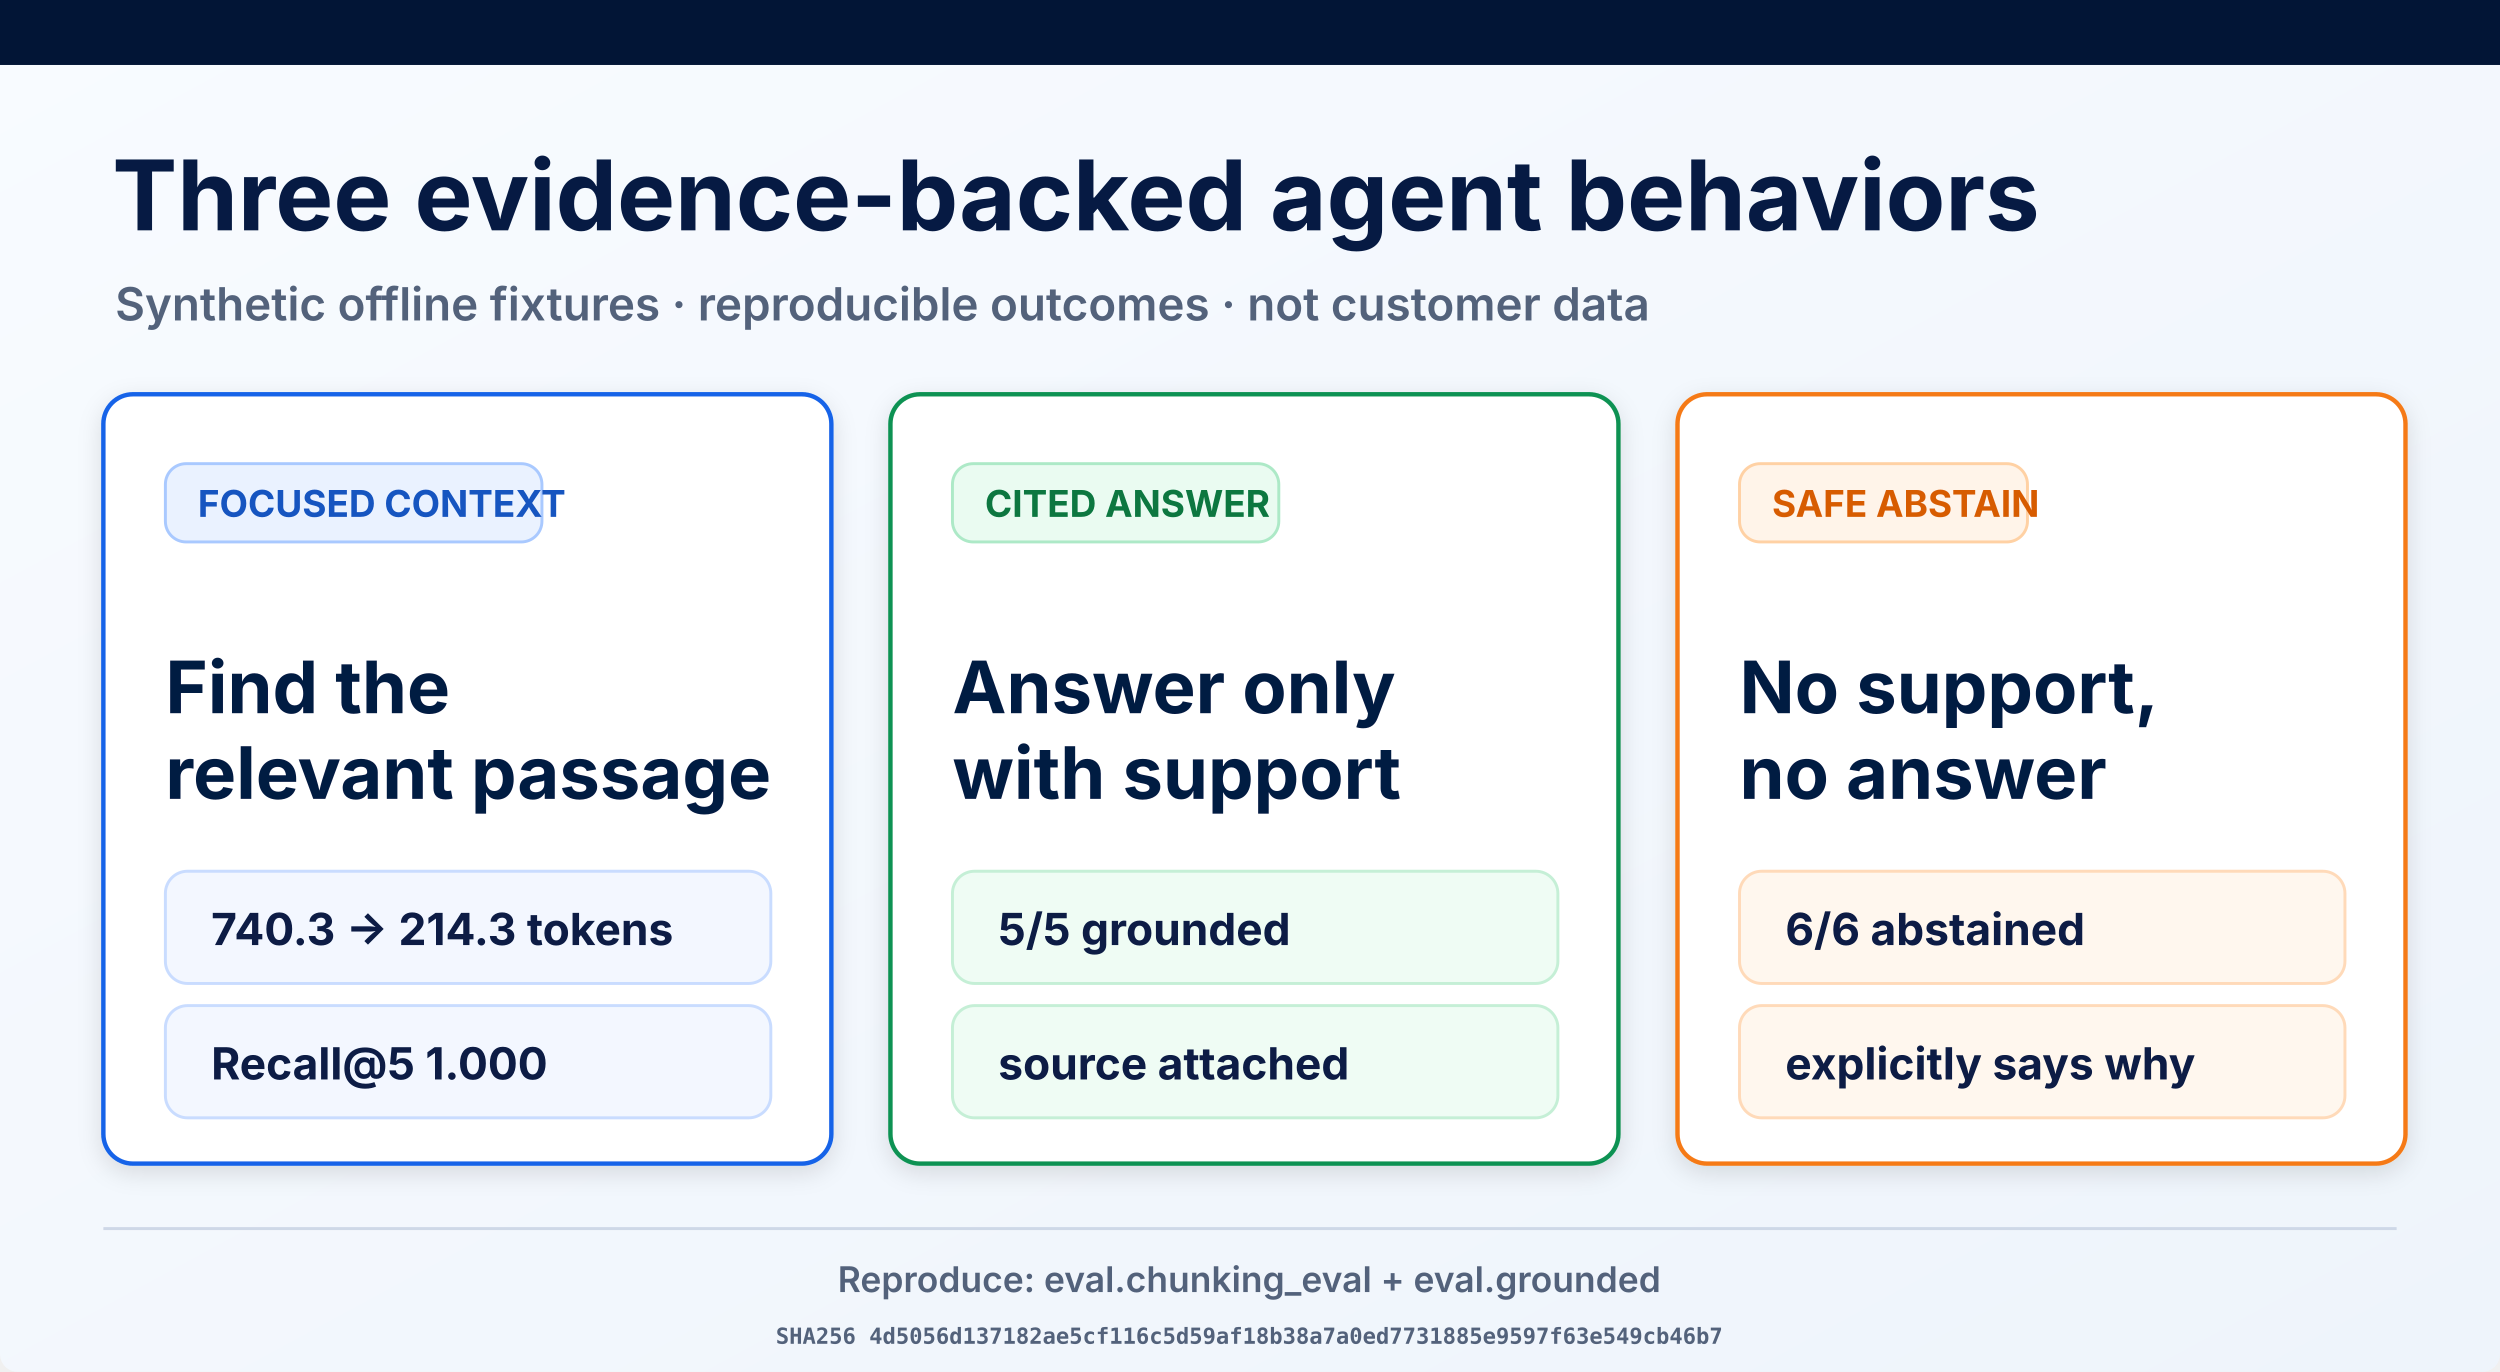
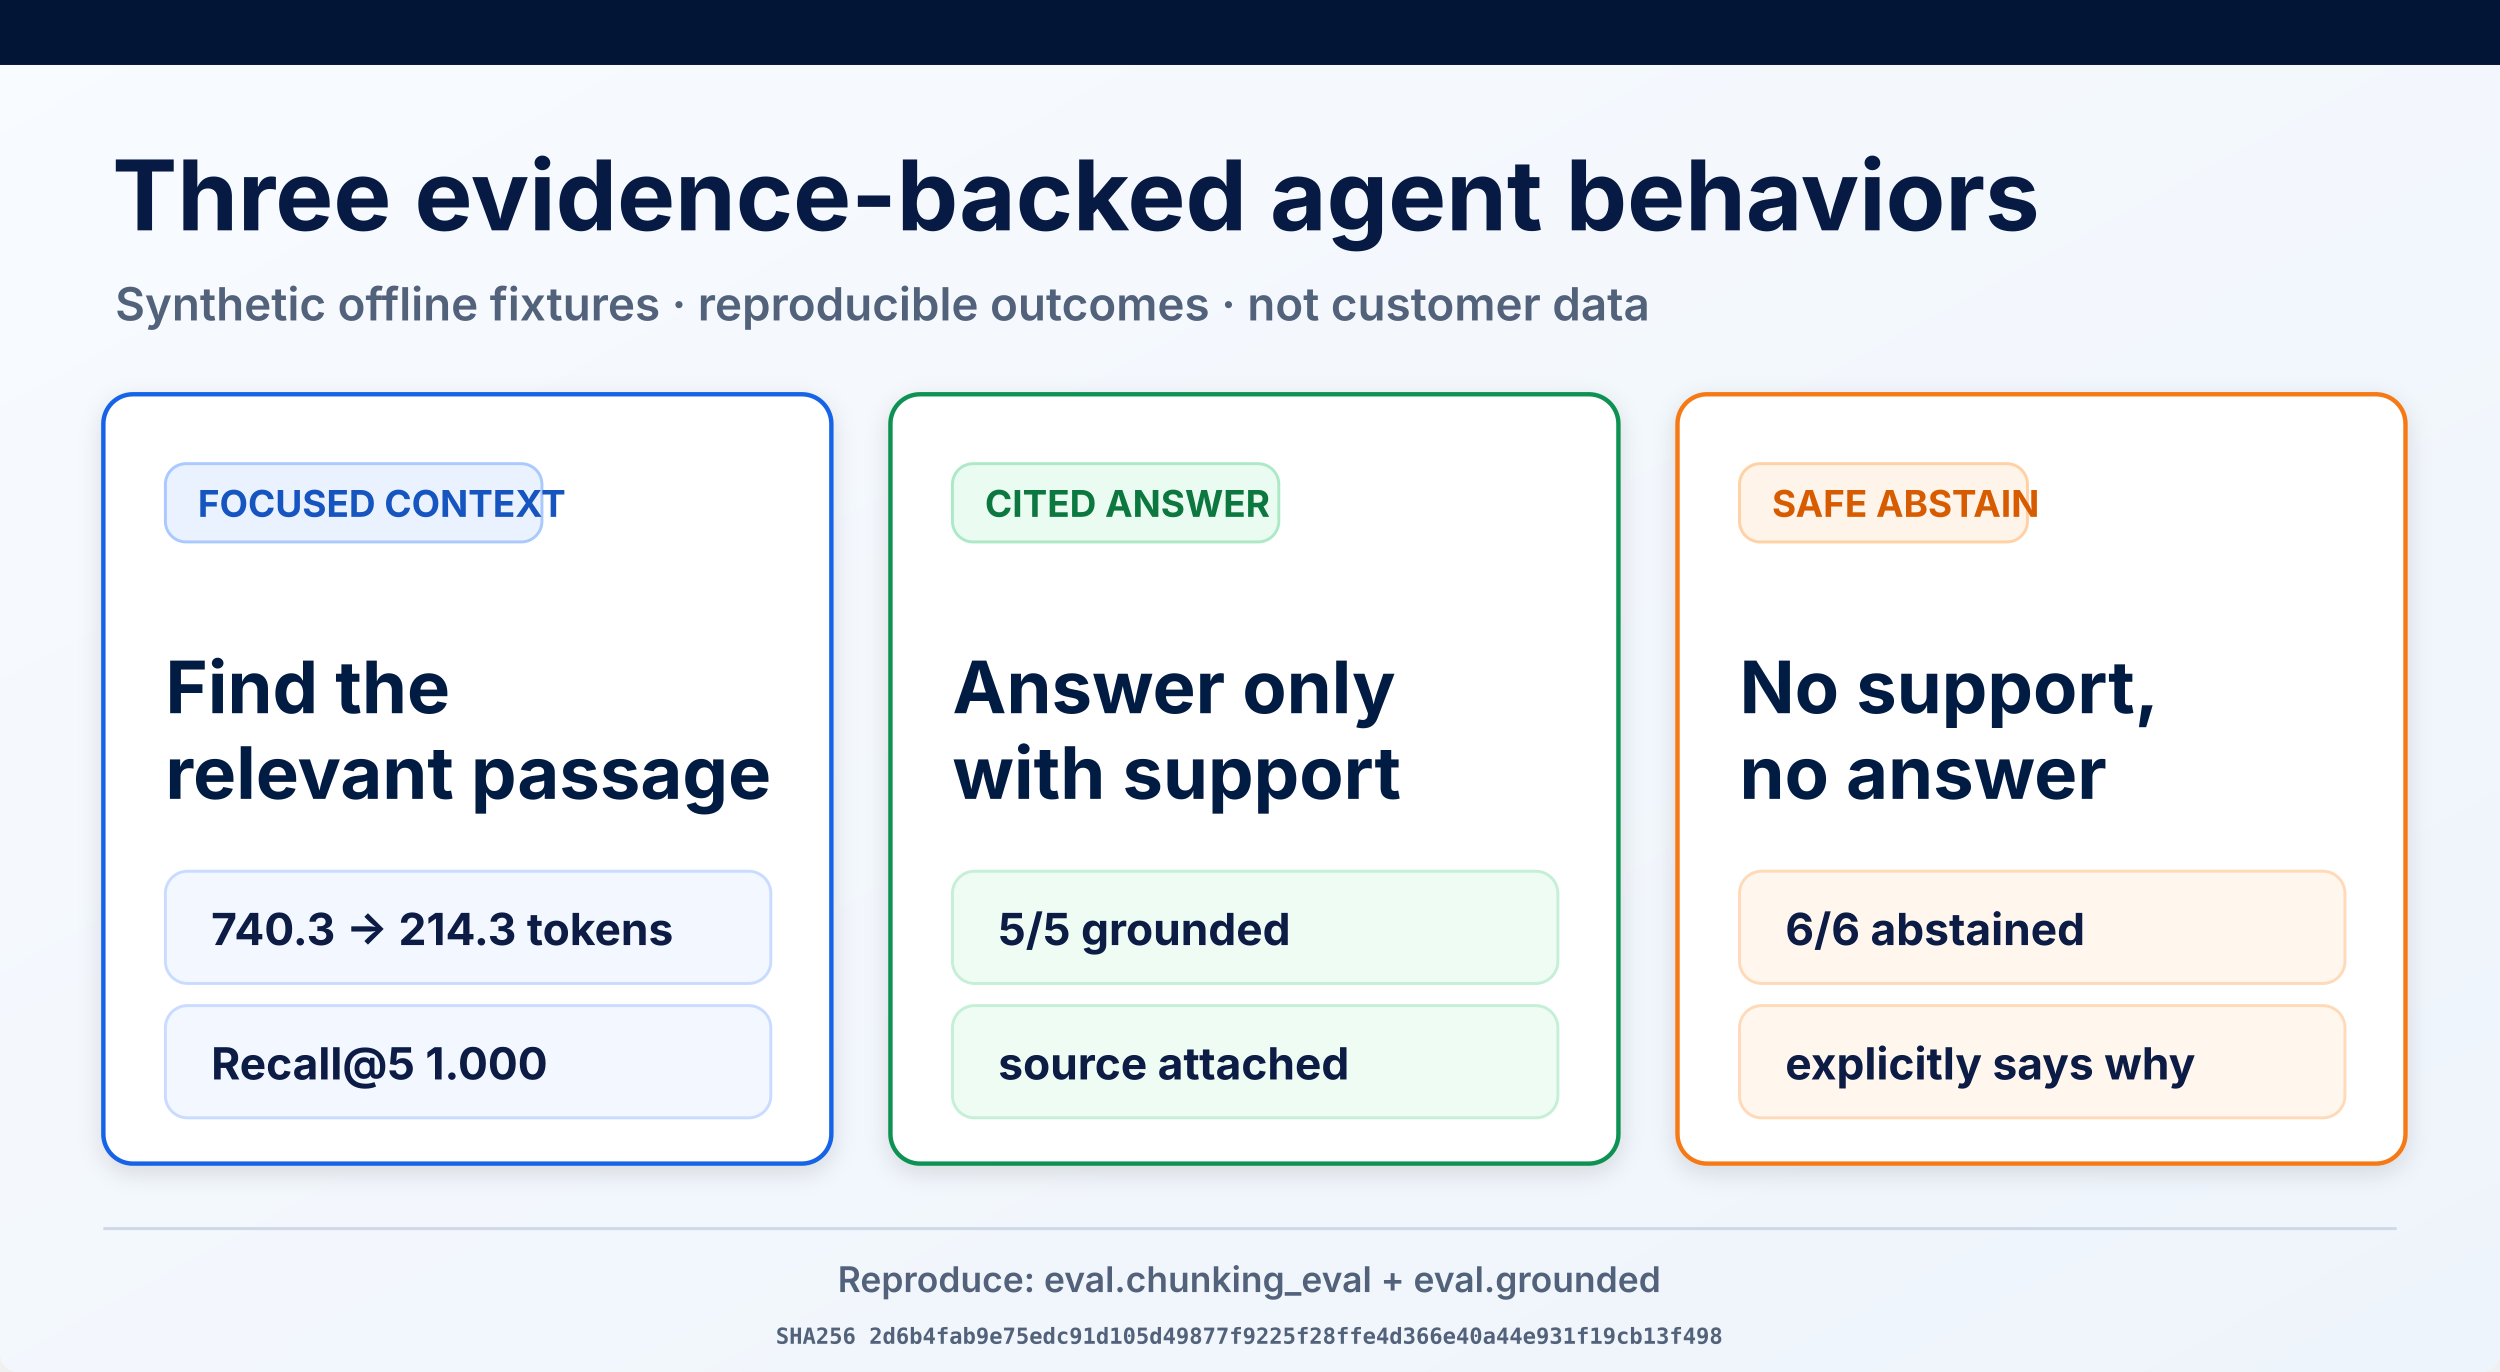
<svg xmlns="http://www.w3.org/2000/svg" width="1693" height="929" viewBox="0 0 1693 929" role="img" aria-labelledby="title desc">
  <defs>
    <linearGradient id="page" x1="0" y1="0" x2="1" y2="1">
      <stop offset="0" stop-color="#f8fbff" />
      <stop offset="1" stop-color="#eef4fb" />
    </linearGradient>
    <filter id="shadow" x="-10%" y="-10%" width="120%" height="130%">
      <feDropShadow dx="0" dy="5" stdDeviation="8" flood-opacity=".12" />
    </filter>
  </defs>
  <rect width="1693" height="929" rx="12" fill="url(#page)" />
  <rect width="1693" height="44" fill="#021536" />
  <text x="76" y="156" font-family="Inter, Arial, sans-serif" font-size="66" font-weight="700" fill="#061a43">Three evidence-backed agent behaviors</text>
  <text x="78" y="217" font-family="Inter, Arial, sans-serif" font-size="31" font-weight="600" fill="#53627b">Synthetic offline fixtures · reproducible outcomes · not customer data</text>
  <g filter="url(#shadow)">
    <rect x="70" y="267" width="493" height="521" rx="20" fill="#fff" stroke="#1763e8" stroke-width="3" />
    <rect x="112" y="314" width="255" height="53" rx="14" fill="#eaf2ff" stroke="#a9c9ff" stroke-width="2" />
    <text x="134" y="350" font-family="Inter, Arial, sans-serif" font-size="25" font-weight="700" fill="#1554c0">FOCUSED CONTEXT</text>
    <text x="112" y="483" font-family="Inter, Arial, sans-serif" font-size="49" font-weight="700" fill="#061a43">Find the</text>
    <text x="112" y="541" font-family="Inter, Arial, sans-serif" font-size="49" font-weight="700" fill="#061a43">relevant passage</text>
    <rect x="112" y="590" width="410" height="76" rx="15" fill="#f3f7ff" stroke="#c9dcff" stroke-width="2" />
    <text x="143" y="640" font-family="Inter, Arial, sans-serif" font-size="30" font-weight="700" fill="#0a1b44">740.3 → 214.3 tokens</text>
    <rect x="112" y="681" width="410" height="76" rx="15" fill="#f3f7ff" stroke="#c9dcff" stroke-width="2" />
    <text x="143" y="731" font-family="Inter, Arial, sans-serif" font-size="30" font-weight="700" fill="#0a1b44">Recall@5 1.000</text>
  </g>
  <g filter="url(#shadow)">
    <rect x="603" y="267" width="493" height="521" rx="20" fill="#fff" stroke="#109252" stroke-width="3" />
    <rect x="645" y="314" width="221" height="53" rx="14" fill="#eafbf1" stroke="#ade9c7" stroke-width="2" />
    <text x="667" y="350" font-family="Inter, Arial, sans-serif" font-size="25" font-weight="700" fill="#08773f">CITED ANSWER</text>
    <text x="645" y="483" font-family="Inter, Arial, sans-serif" font-size="49" font-weight="700" fill="#061a43">Answer only</text>
    <text x="645" y="541" font-family="Inter, Arial, sans-serif" font-size="49" font-weight="700" fill="#061a43">with support</text>
    <rect x="645" y="590" width="410" height="76" rx="15" fill="#effcf4" stroke="#c5efd6" stroke-width="2" />
    <text x="676" y="640" font-family="Inter, Arial, sans-serif" font-size="30" font-weight="700" fill="#0a1b44">5/5 grounded</text>
    <rect x="645" y="681" width="410" height="76" rx="15" fill="#effcf4" stroke="#c5efd6" stroke-width="2" />
    <text x="676" y="731" font-family="Inter, Arial, sans-serif" font-size="30" font-weight="700" fill="#0a1b44">source attached</text>
  </g>
  <g filter="url(#shadow)">
    <rect x="1136" y="267" width="493" height="521" rx="20" fill="#fff" stroke="#f57a19" stroke-width="3" />
    <rect x="1178" y="314" width="195" height="53" rx="14" fill="#fff4e9" stroke="#ffd1a4" stroke-width="2" />
    <text x="1200" y="350" font-family="Inter, Arial, sans-serif" font-size="25" font-weight="700" fill="#d75c06">SAFE ABSTAIN</text>
    <text x="1178" y="483" font-family="Inter, Arial, sans-serif" font-size="49" font-weight="700" fill="#061a43">No support,</text>
    <text x="1178" y="541" font-family="Inter, Arial, sans-serif" font-size="49" font-weight="700" fill="#061a43">no answer</text>
    <rect x="1178" y="590" width="410" height="76" rx="15" fill="#fff7ee" stroke="#ffdab9" stroke-width="2" />
    <text x="1209" y="640" font-family="Inter, Arial, sans-serif" font-size="30" font-weight="700" fill="#0a1b44">6/6 abstained</text>
    <rect x="1178" y="681" width="410" height="76" rx="15" fill="#fff7ee" stroke="#ffdab9" stroke-width="2" />
    <text x="1209" y="731" font-family="Inter, Arial, sans-serif" font-size="30" font-weight="700" fill="#0a1b44">explicitly says why</text>
  </g>
  <line x1="70" y1="832" x2="1623" y2="832" stroke="#ced8e7" stroke-width="2" />
  <text x="846" y="875" text-anchor="middle" font-family="Inter, Arial, sans-serif" font-size="24" font-weight="600" fill="#53627b">Reproduce: eval.chunking_eval + eval.grounded</text>
-   <text x="846" y="910" text-anchor="middle" font-family="ui-monospace, monospace" font-size="15" font-weight="600" fill="#53627b">SHA256 4d5056d137182ae5cf116c5d59af18b38a7a0ed7731885e9597f63e549cb46b7</text>
+   <text x="846" y="910" text-anchor="middle" font-family="ui-monospace, monospace" font-size="15" font-weight="600" fill="#53627b">SHA256 2d6b4fab9e75edc91d105d49877f9225f28ffe4d366e40a44e931f19cb13f498</text>
</svg>
